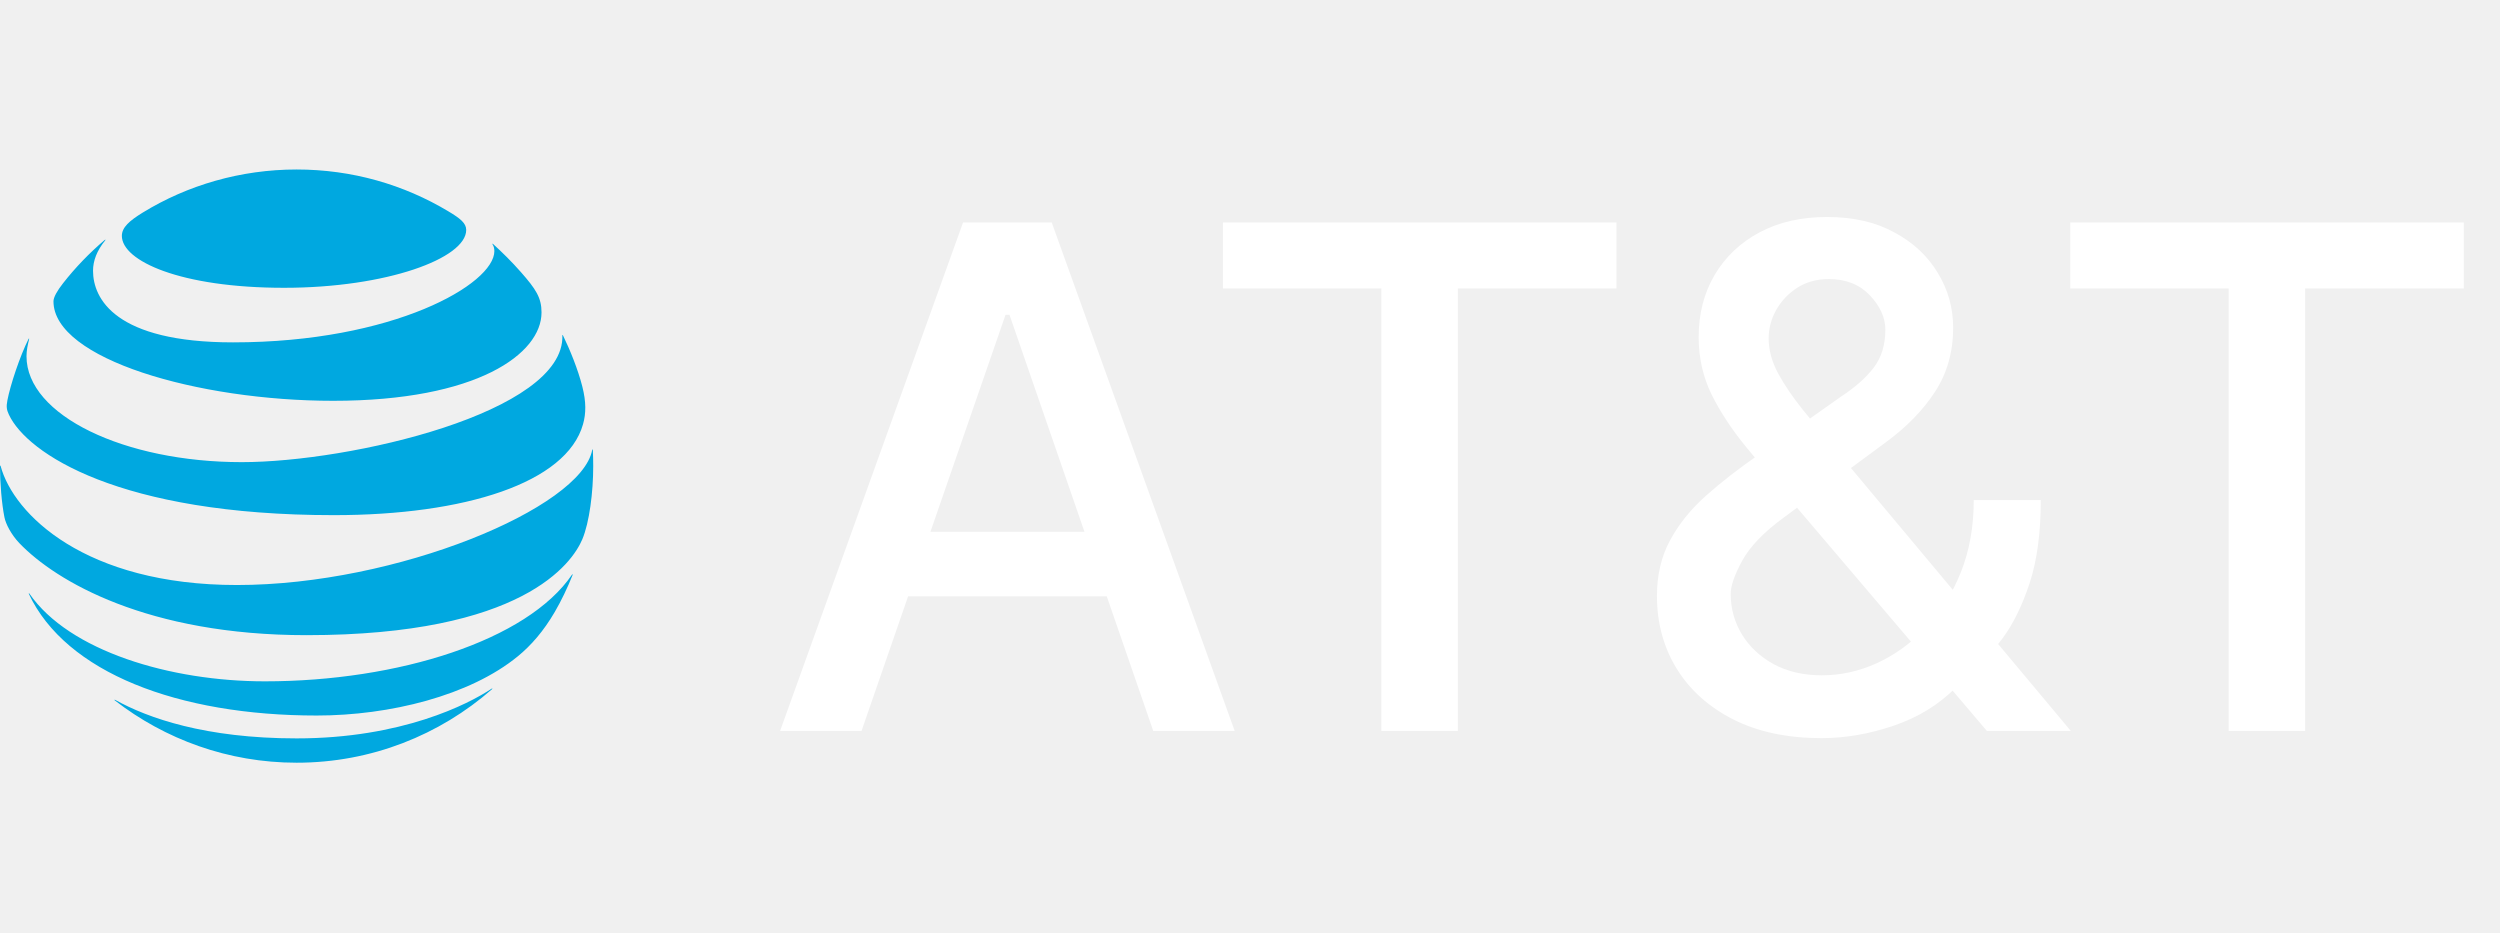
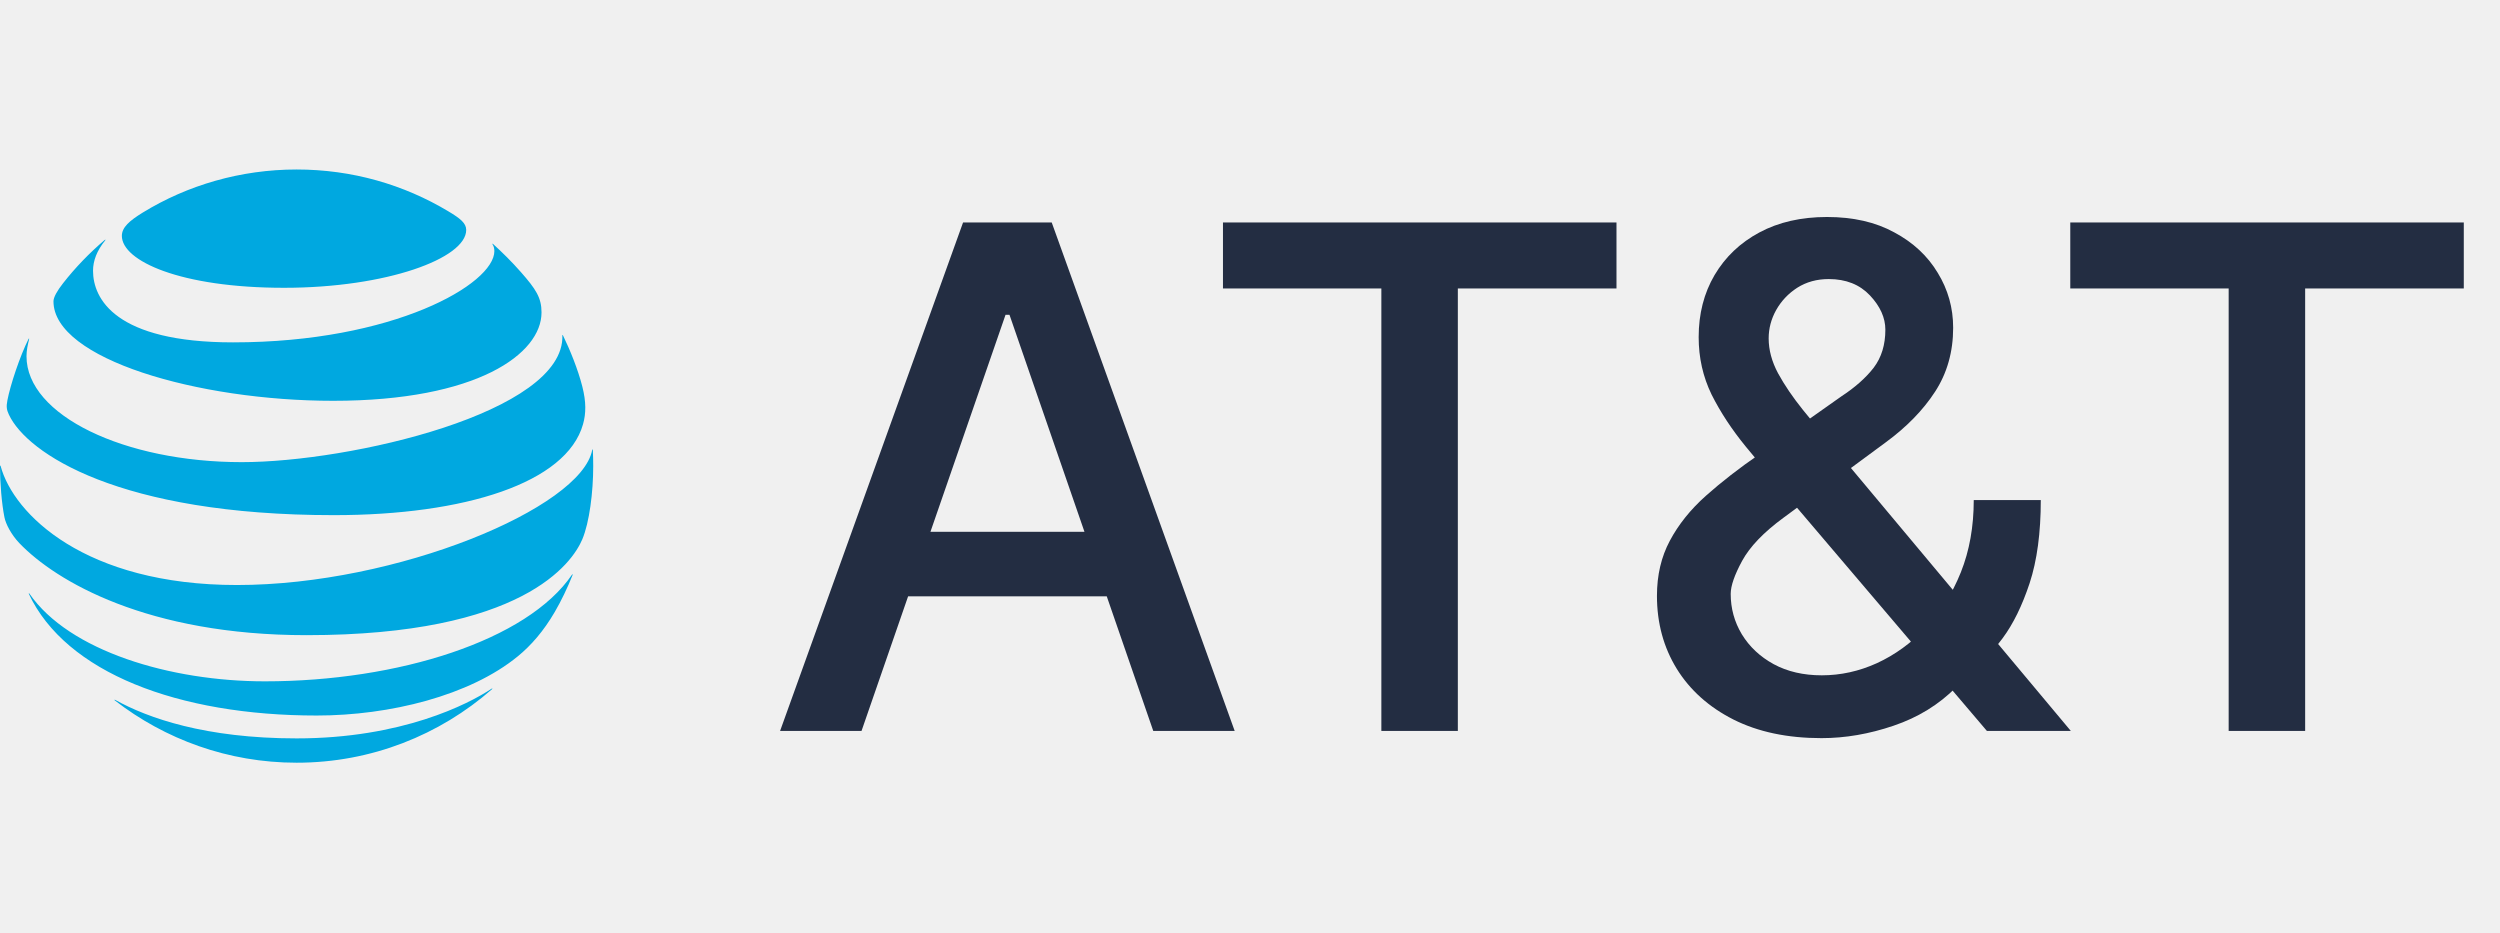
<svg xmlns="http://www.w3.org/2000/svg" width="118" height="44" viewBox="0 0 118 44" fill="none">
  <path d="M5.415 33.057C7.788 34.896 10.768 36 14 36C17.537 36 20.762 34.686 23.223 32.53C23.253 32.503 23.238 32.486 23.208 32.503C22.104 33.241 18.957 34.852 14 34.852C9.693 34.852 6.97 33.89 5.433 33.032C5.404 33.017 5.393 33.039 5.415 33.057ZM14.95 33.773C18.395 33.773 22.181 32.834 24.445 30.974C25.065 30.467 25.655 29.793 26.184 28.886C26.488 28.365 26.786 27.745 27.028 27.136C27.039 27.107 27.021 27.092 26.998 27.125C24.893 30.225 18.795 32.159 12.5 32.159C8.049 32.159 3.261 30.735 1.387 28.017C1.368 27.992 1.35 28.002 1.361 28.031C3.107 31.745 8.405 33.773 14.95 33.773ZM11.186 27.613C4.021 27.613 0.642 24.274 0.029 21.996C0.022 21.963 0 21.97 0 22C0 22.767 0.077 23.757 0.209 24.414C0.272 24.734 0.532 25.235 0.913 25.636C2.648 27.445 6.974 29.98 14.466 29.98C24.672 29.98 27.006 26.579 27.483 25.46C27.823 24.66 28 23.214 28 22C28 21.706 27.993 21.471 27.982 21.241C27.982 21.204 27.96 21.201 27.952 21.237C27.442 23.974 18.722 27.613 11.186 27.613ZM1.35 15.994C0.939 16.809 0.484 18.184 0.349 18.896C0.289 19.201 0.315 19.348 0.422 19.575C1.28 21.398 5.624 24.315 15.757 24.315C21.939 24.315 26.741 22.795 27.519 20.023C27.663 19.512 27.67 18.973 27.486 18.247C27.281 17.436 26.895 16.49 26.57 15.825C26.559 15.804 26.54 15.807 26.544 15.832C26.665 19.469 16.528 21.813 11.413 21.813C5.873 21.813 1.251 19.604 1.251 16.816C1.251 16.548 1.306 16.28 1.376 16.001C1.383 15.976 1.361 15.972 1.35 15.994ZM23.245 11.529C23.304 11.621 23.334 11.72 23.334 11.852C23.334 13.408 18.575 16.16 10.999 16.16C5.433 16.16 4.391 14.094 4.391 12.78C4.391 12.31 4.571 11.83 4.968 11.342C4.989 11.313 4.971 11.302 4.946 11.323C4.223 11.937 3.558 12.626 2.975 13.371C2.697 13.723 2.524 14.035 2.524 14.222C2.524 16.945 9.348 18.918 15.728 18.918C22.526 18.918 25.56 16.698 25.56 14.747C25.56 14.05 25.289 13.643 24.595 12.853C24.144 12.34 23.718 11.922 23.267 11.511C23.245 11.492 23.23 11.507 23.245 11.529ZM21.161 9.974C19.063 8.716 16.627 8 14 8C11.355 8 8.845 8.741 6.74 10.032C6.108 10.421 5.752 10.733 5.752 11.133C5.752 12.314 8.511 13.584 13.405 13.584C18.249 13.584 22.005 12.193 22.005 10.854C22.005 10.535 21.726 10.311 21.161 9.974Z" fill="#00A8E0" />
-   <path d="M40.664 34.5H36.82L45.457 10.5H49.641L58.277 34.5H54.434L47.648 14.859H47.461L40.664 34.5ZM41.309 25.102H53.777V28.148H41.309V25.102ZM57.724 13.617V10.5H76.298V13.617H68.81V34.5H65.2V13.617H57.724ZM85.978 34.84C84.368 34.84 82.981 34.547 81.817 33.961C80.661 33.375 79.77 32.578 79.145 31.57C78.52 30.555 78.208 29.406 78.208 28.125C78.208 27.148 78.411 26.281 78.817 25.523C79.224 24.758 79.79 24.051 80.517 23.402C81.243 22.754 82.083 22.102 83.036 21.445L86.903 18.715C87.56 18.285 88.071 17.832 88.439 17.355C88.806 16.871 88.989 16.273 88.989 15.562C88.989 15 88.747 14.461 88.263 13.945C87.778 13.43 87.13 13.172 86.317 13.172C85.755 13.172 85.259 13.309 84.829 13.582C84.407 13.855 84.075 14.207 83.833 14.637C83.599 15.059 83.481 15.504 83.481 15.973C83.481 16.52 83.63 17.07 83.927 17.625C84.231 18.18 84.622 18.754 85.099 19.348C85.575 19.934 86.075 20.543 86.599 21.176L97.743 34.5H93.782L84.56 23.66C83.786 22.746 83.067 21.887 82.403 21.082C81.739 20.27 81.2 19.449 80.786 18.621C80.38 17.785 80.177 16.883 80.177 15.914C80.177 14.812 80.427 13.836 80.927 12.984C81.435 12.125 82.142 11.453 83.048 10.969C83.954 10.484 85.017 10.242 86.235 10.242C87.47 10.242 88.528 10.484 89.411 10.969C90.302 11.445 90.985 12.082 91.462 12.879C91.946 13.668 92.189 14.531 92.189 15.469C92.189 16.609 91.903 17.617 91.333 18.492C90.77 19.359 89.993 20.156 89.001 20.883L84.185 24.434C83.247 25.121 82.595 25.801 82.228 26.473C81.868 27.137 81.689 27.656 81.689 28.031C81.689 28.719 81.864 29.355 82.216 29.941C82.575 30.527 83.075 30.996 83.716 31.348C84.364 31.699 85.122 31.875 85.989 31.875C86.88 31.875 87.747 31.684 88.591 31.301C89.442 30.91 90.212 30.352 90.899 29.625C91.595 28.898 92.145 28.027 92.552 27.012C92.958 25.996 93.161 24.859 93.161 23.602H96.325C96.325 25.148 96.149 26.457 95.798 27.527C95.446 28.59 95.02 29.457 94.52 30.129C94.028 30.793 93.564 31.312 93.126 31.688C92.985 31.812 92.853 31.938 92.728 32.062C92.603 32.188 92.47 32.312 92.329 32.438C91.517 33.258 90.532 33.863 89.376 34.254C88.228 34.645 87.095 34.84 85.978 34.84ZM97.717 13.617V10.5H116.291V13.617H108.803V34.5H105.193V13.617H97.717Z" fill="white" />
+   <path d="M40.664 34.5H36.82L45.457 10.5H49.641L58.277 34.5H54.434L47.648 14.859H47.461L40.664 34.5ZM41.309 25.102H53.777V28.148H41.309V25.102ZM57.724 13.617V10.5H76.298V13.617H68.81V34.5H65.2V13.617H57.724ZM85.978 34.84C84.368 34.84 82.981 34.547 81.817 33.961C80.661 33.375 79.77 32.578 79.145 31.57C78.52 30.555 78.208 29.406 78.208 28.125C78.208 27.148 78.411 26.281 78.817 25.523C79.224 24.758 79.79 24.051 80.517 23.402C81.243 22.754 82.083 22.102 83.036 21.445L86.903 18.715C87.56 18.285 88.071 17.832 88.439 17.355C88.806 16.871 88.989 16.273 88.989 15.562C88.989 15 88.747 14.461 88.263 13.945C87.778 13.43 87.13 13.172 86.317 13.172C85.755 13.172 85.259 13.309 84.829 13.582C84.407 13.855 84.075 14.207 83.833 14.637C83.599 15.059 83.481 15.504 83.481 15.973C83.481 16.52 83.63 17.07 83.927 17.625C84.231 18.18 84.622 18.754 85.099 19.348C85.575 19.934 86.075 20.543 86.599 21.176L97.743 34.5H93.782L84.56 23.66C83.786 22.746 83.067 21.887 82.403 21.082C81.739 20.27 81.2 19.449 80.786 18.621C80.38 17.785 80.177 16.883 80.177 15.914C80.177 14.812 80.427 13.836 80.927 12.984C81.435 12.125 82.142 11.453 83.048 10.969C83.954 10.484 85.017 10.242 86.235 10.242C87.47 10.242 88.528 10.484 89.411 10.969C90.302 11.445 90.985 12.082 91.462 12.879C91.946 13.668 92.189 14.531 92.189 15.469C92.189 16.609 91.903 17.617 91.333 18.492C90.77 19.359 89.993 20.156 89.001 20.883L84.185 24.434C83.247 25.121 82.595 25.801 82.228 26.473C81.868 27.137 81.689 27.656 81.689 28.031C81.689 28.719 81.864 29.355 82.216 29.941C82.575 30.527 83.075 30.996 83.716 31.348C84.364 31.699 85.122 31.875 85.989 31.875C86.88 31.875 87.747 31.684 88.591 31.301C89.442 30.91 90.212 30.352 90.899 29.625C91.595 28.898 92.145 28.027 92.552 27.012C92.958 25.996 93.161 24.859 93.161 23.602H96.325C96.325 25.148 96.149 26.457 95.798 27.527C95.446 28.59 95.02 29.457 94.52 30.129C94.028 30.793 93.564 31.312 93.126 31.688C92.985 31.812 92.853 31.938 92.728 32.062C92.603 32.188 92.47 32.312 92.329 32.438C91.517 33.258 90.532 33.863 89.376 34.254C88.228 34.645 87.095 34.84 85.978 34.84ZM97.717 13.617V10.5H116.291V13.617H108.803V34.5H105.193V13.617H97.717Z" fill="#232D42" />
</svg>
